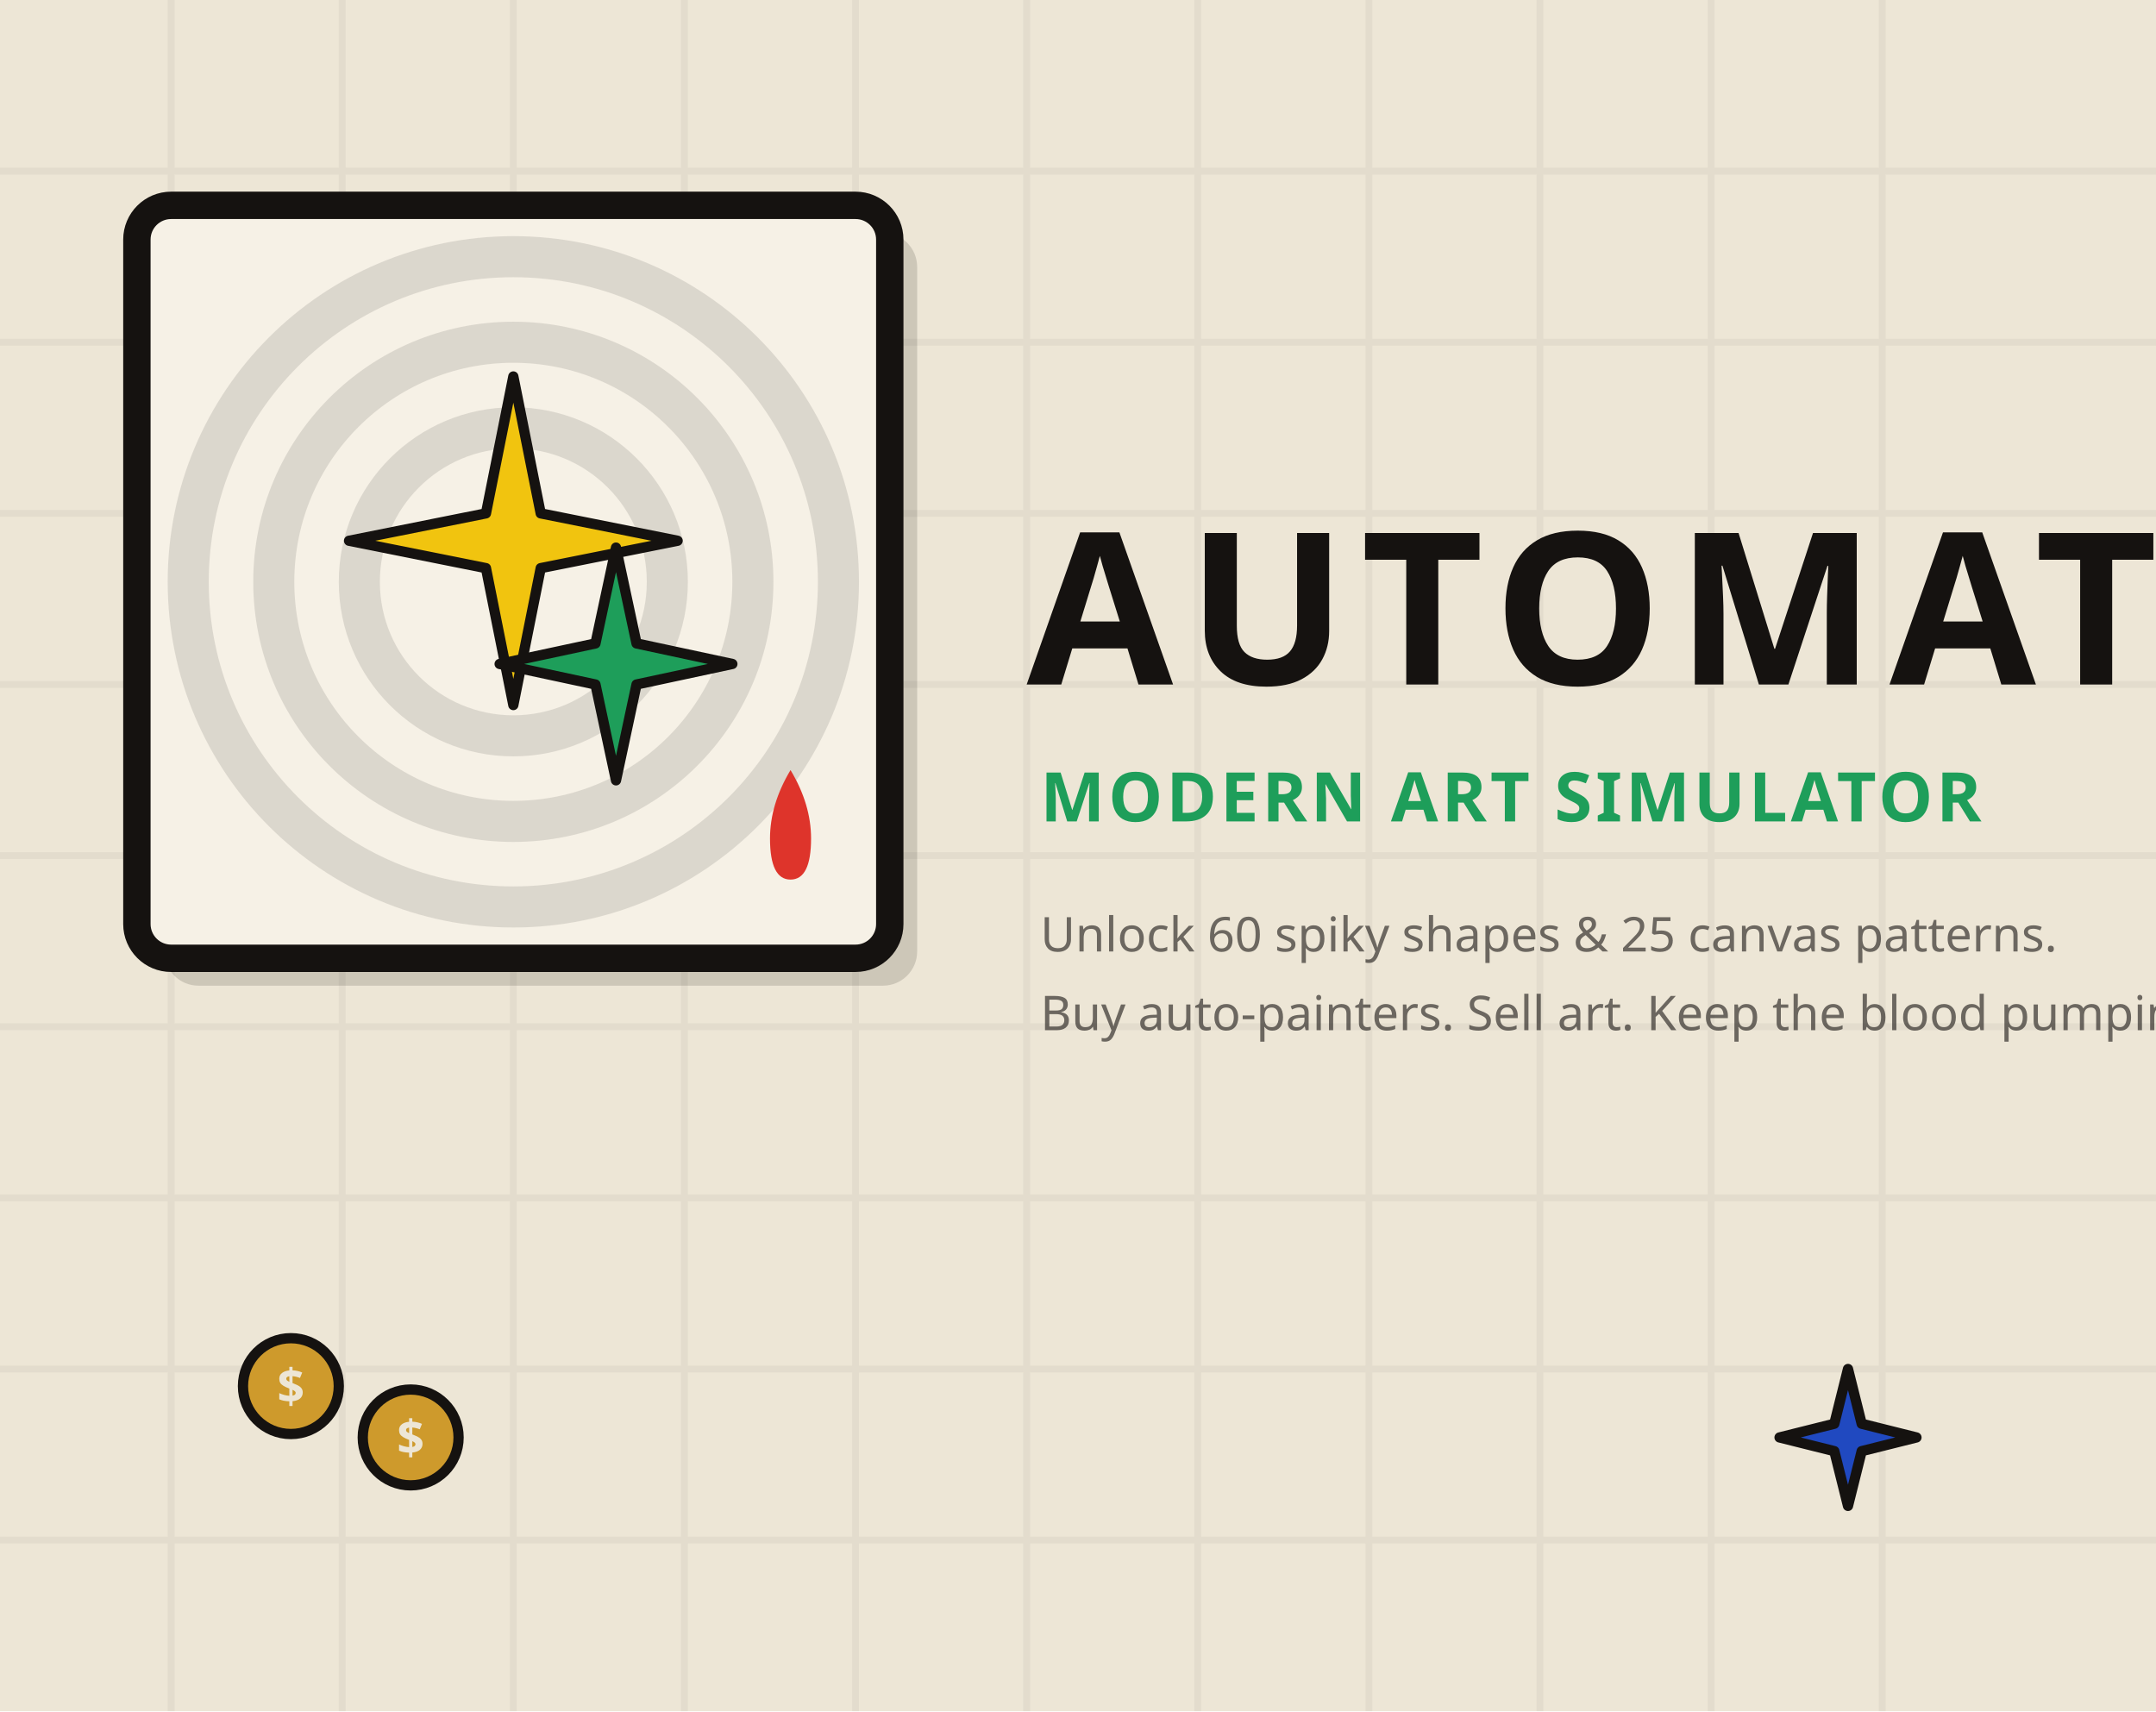
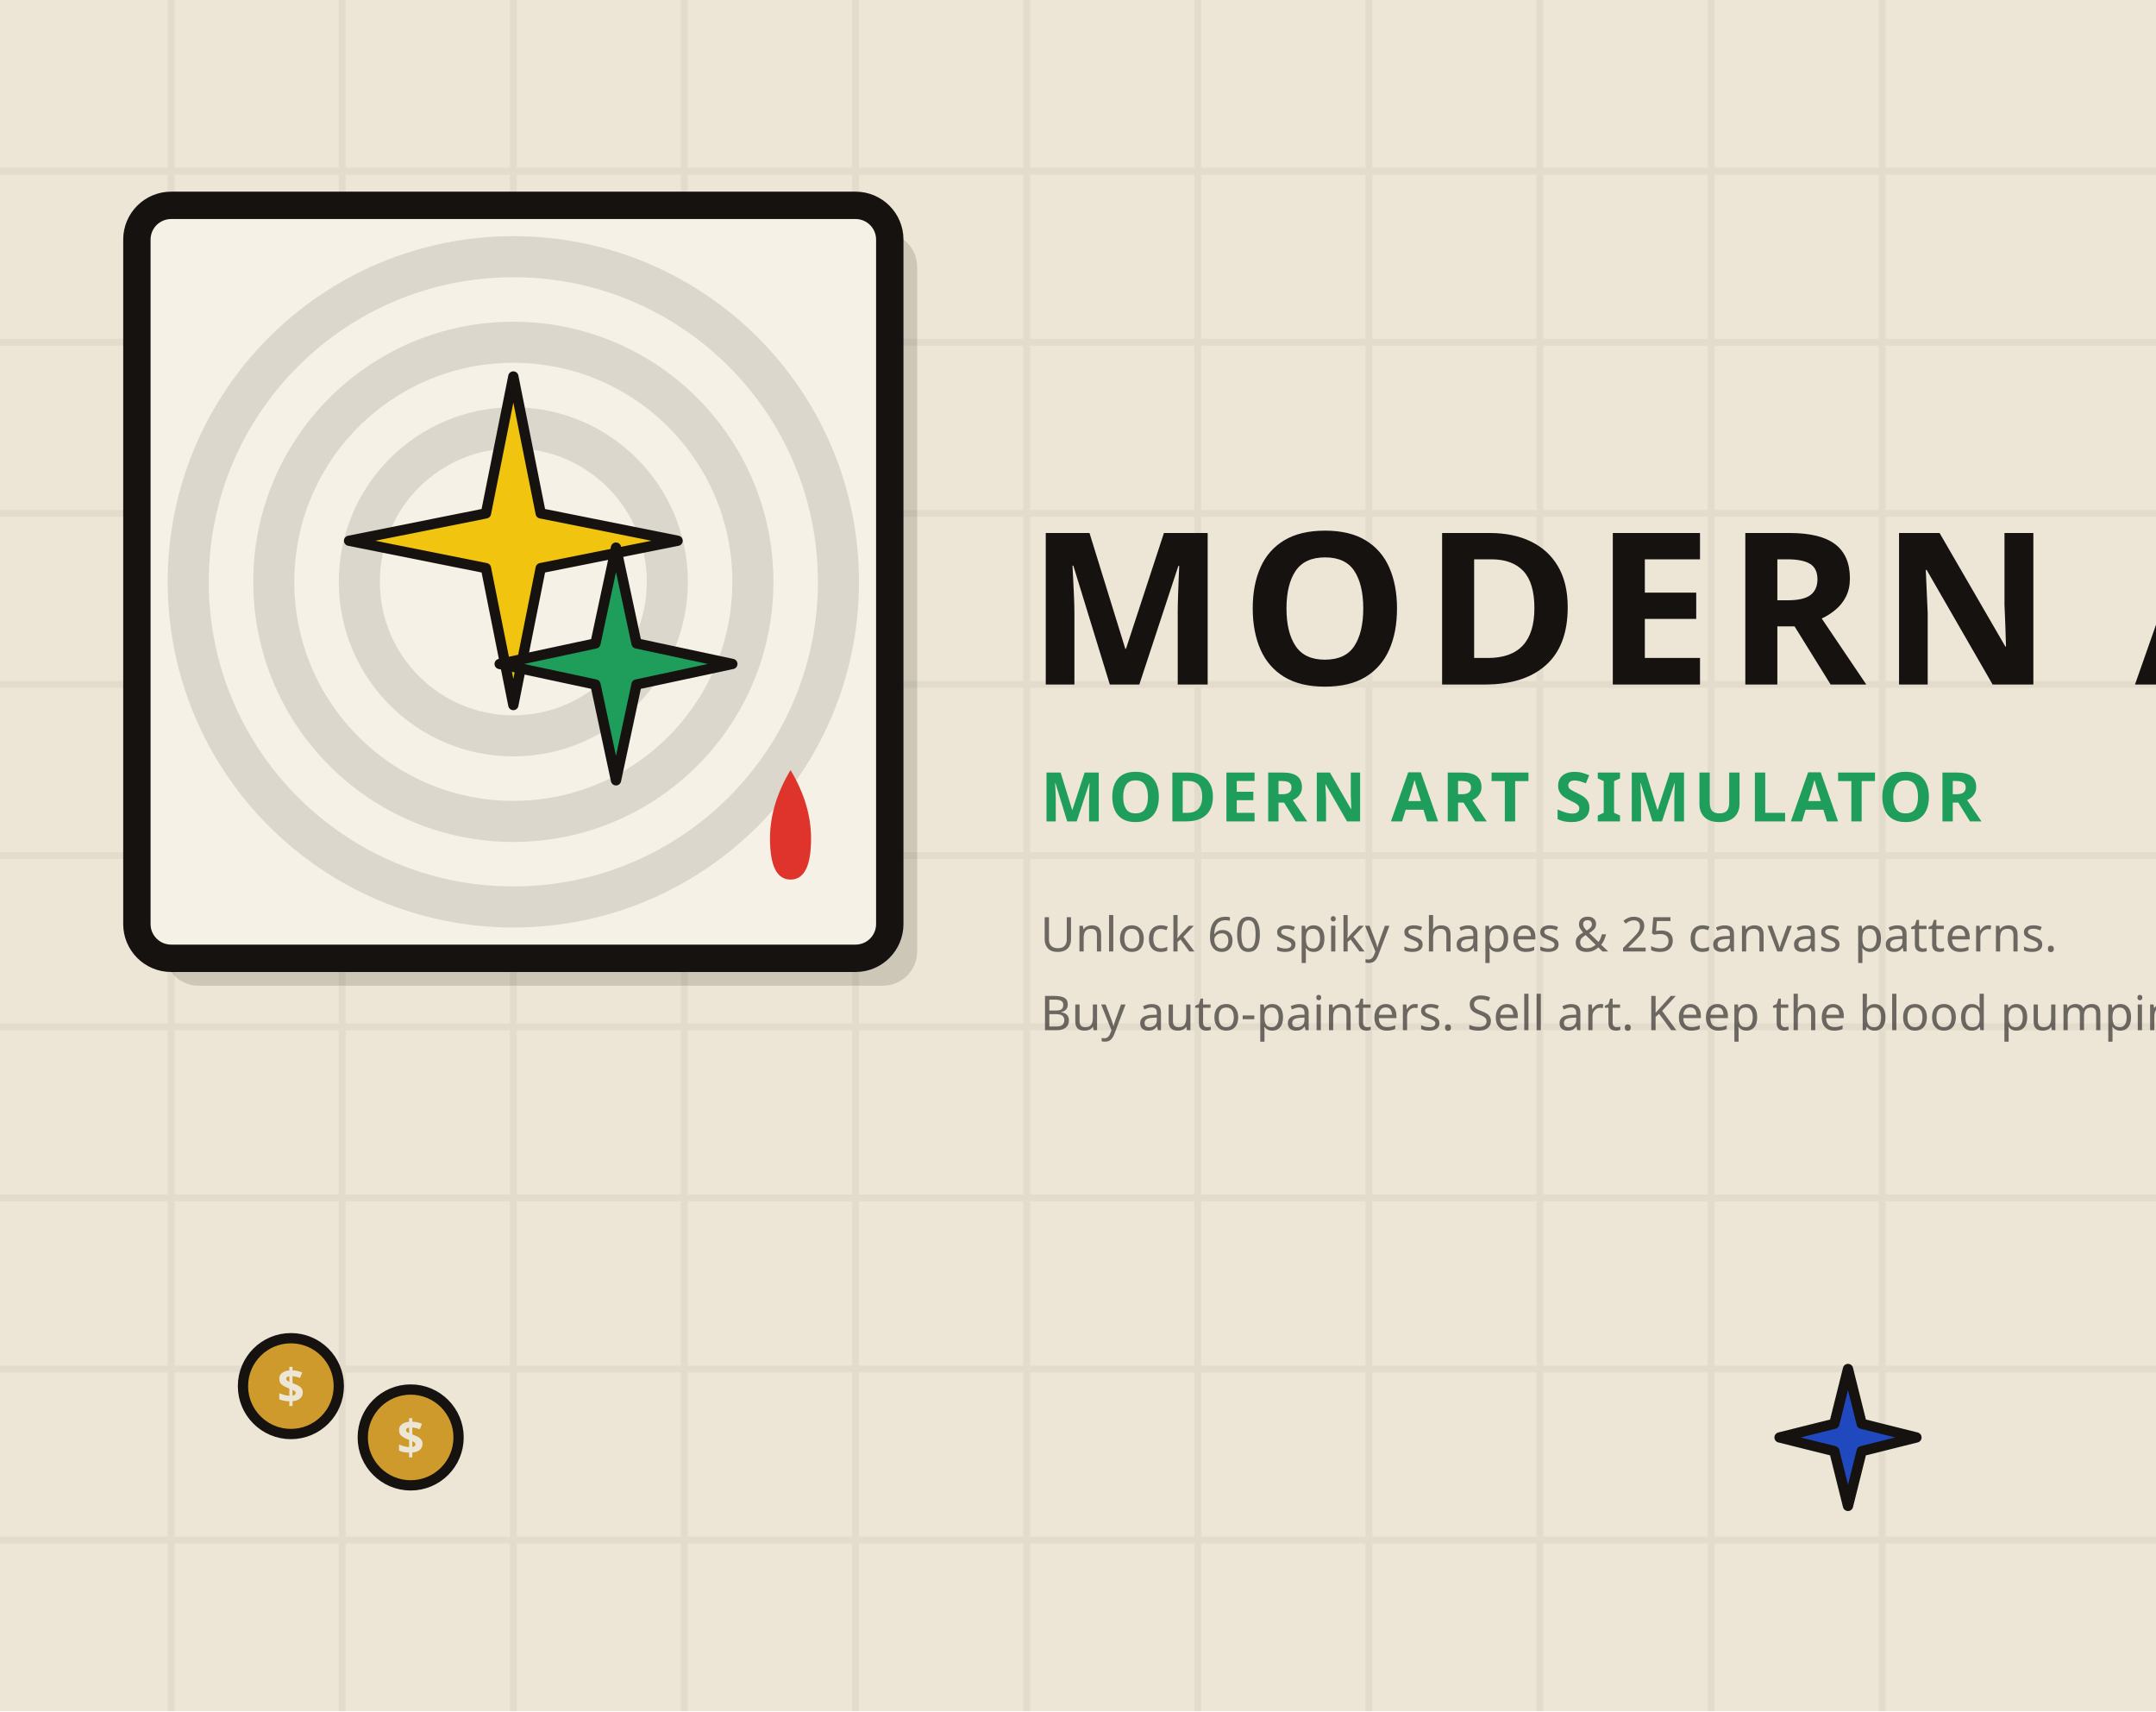
<svg xmlns="http://www.w3.org/2000/svg" viewBox="0 0 630 500" width="630" height="500">
  <rect width="630" height="500" fill="#EDE6D6" />
  <g opacity="0.05">
    <line x1="0" y1="50" x2="630" y2="50" stroke="#151210" stroke-width="2" />
    <line x1="0" y1="100" x2="630" y2="100" stroke="#151210" stroke-width="2" />
    <line x1="0" y1="150" x2="630" y2="150" stroke="#151210" stroke-width="2" />
    <line x1="0" y1="200" x2="630" y2="200" stroke="#151210" stroke-width="2" />
    <line x1="0" y1="250" x2="630" y2="250" stroke="#151210" stroke-width="2" />
    <line x1="0" y1="300" x2="630" y2="300" stroke="#151210" stroke-width="2" />
    <line x1="0" y1="350" x2="630" y2="350" stroke="#151210" stroke-width="2" />
    <line x1="0" y1="400" x2="630" y2="400" stroke="#151210" stroke-width="2" />
    <line x1="0" y1="450" x2="630" y2="450" stroke="#151210" stroke-width="2" />
    <line x1="50" y1="0" x2="50" y2="500" stroke="#151210" stroke-width="2" />
    <line x1="100" y1="0" x2="100" y2="500" stroke="#151210" stroke-width="2" />
    <line x1="150" y1="0" x2="150" y2="500" stroke="#151210" stroke-width="2" />
    <line x1="200" y1="0" x2="200" y2="500" stroke="#151210" stroke-width="2" />
    <line x1="250" y1="0" x2="250" y2="500" stroke="#151210" stroke-width="2" />
    <line x1="300" y1="0" x2="300" y2="500" stroke="#151210" stroke-width="2" />
    <line x1="350" y1="0" x2="350" y2="500" stroke="#151210" stroke-width="2" />
    <line x1="400" y1="0" x2="400" y2="500" stroke="#151210" stroke-width="2" />
    <line x1="450" y1="0" x2="450" y2="500" stroke="#151210" stroke-width="2" />
    <line x1="500" y1="0" x2="500" y2="500" stroke="#151210" stroke-width="2" />
    <line x1="550" y1="0" x2="550" y2="500" stroke="#151210" stroke-width="2" />
  </g>
  <g transform="translate(40, 60)">
    <rect x="8" y="8" width="220" height="220" rx="10" fill="#151210" opacity="0.15" />
    <rect x="0" y="0" width="220" height="220" rx="10" fill="#F6F1E6" stroke="#151210" stroke-width="8" />
    <g opacity="0.12">
      <circle cx="110" cy="110" r="95" fill="none" stroke="#151210" stroke-width="12" />
      <circle cx="110" cy="110" r="70" fill="none" stroke="#151210" stroke-width="12" />
      <circle cx="110" cy="110" r="45" fill="none" stroke="#151210" stroke-width="12" />
    </g>
    <path d="M110 50 L118 90 L158 98 L118 106 L110 146 L102 106 L62 98 L102 90 Z" fill="#F1C40F" stroke="#151210" stroke-width="3" stroke-linejoin="round" />
    <path d="M140 100 L146 128 L174 134 L146 140 L140 168 L134 140 L106 134 L134 128 Z" fill="#1E9E5A" stroke="#151210" stroke-width="3" stroke-linejoin="round" />
    <path d="M185 185 Q185 197 191 197 Q197 197 197 185 Q197 175 191 165 Q185 175 185 185 Z" fill="#DE342B" />
  </g>
-   <text x="300" y="200" font-family="ui-sans-serif, system-ui, sans-serif" font-weight="800" font-size="62" fill="#151210" letter-spacing="4">AUTOMAT</text>
+   <text x="300" y="200" font-family="ui-sans-serif, system-ui, sans-serif" font-weight="800" font-size="62" fill="#151210" letter-spacing="4">MODERN ART</text>
  <text x="304" y="240" font-family="ui-sans-serif, system-ui, sans-serif" font-weight="600" font-size="20" fill="#1E9E5A" letter-spacing="1">MODERN ART SIMULATOR</text>
  <text x="304" y="278" font-family="ui-sans-serif, system-ui, sans-serif" font-weight="500" font-size="14" fill="#151210" opacity="0.6">Unlock 60 spiky shapes &amp; 25 canvas patterns.</text>
  <text x="304" y="301" font-family="ui-sans-serif, system-ui, sans-serif" font-weight="500" font-size="14" fill="#151210" opacity="0.6">Buy auto-painters. Sell art. Keep the blood pumping.</text>
  <circle cx="85" cy="405" r="14" fill="#CE9A2C" stroke="#151210" stroke-width="3" />
  <text x="85" y="410" font-family="sans-serif" font-weight="700" font-size="14" fill="#EDE6D6" text-anchor="middle">$</text>
  <circle cx="120" cy="420" r="14" fill="#CE9A2C" stroke="#151210" stroke-width="3" />
  <text x="120" y="425" font-family="sans-serif" font-weight="700" font-size="14" fill="#EDE6D6" text-anchor="middle">$</text>
  <path d="M540 400 L544 416 L560 420 L544 424 L540 440 L536 424 L520 420 L536 416 Z" fill="#2049C0" stroke="#151210" stroke-width="3" stroke-linejoin="round" />
</svg>
